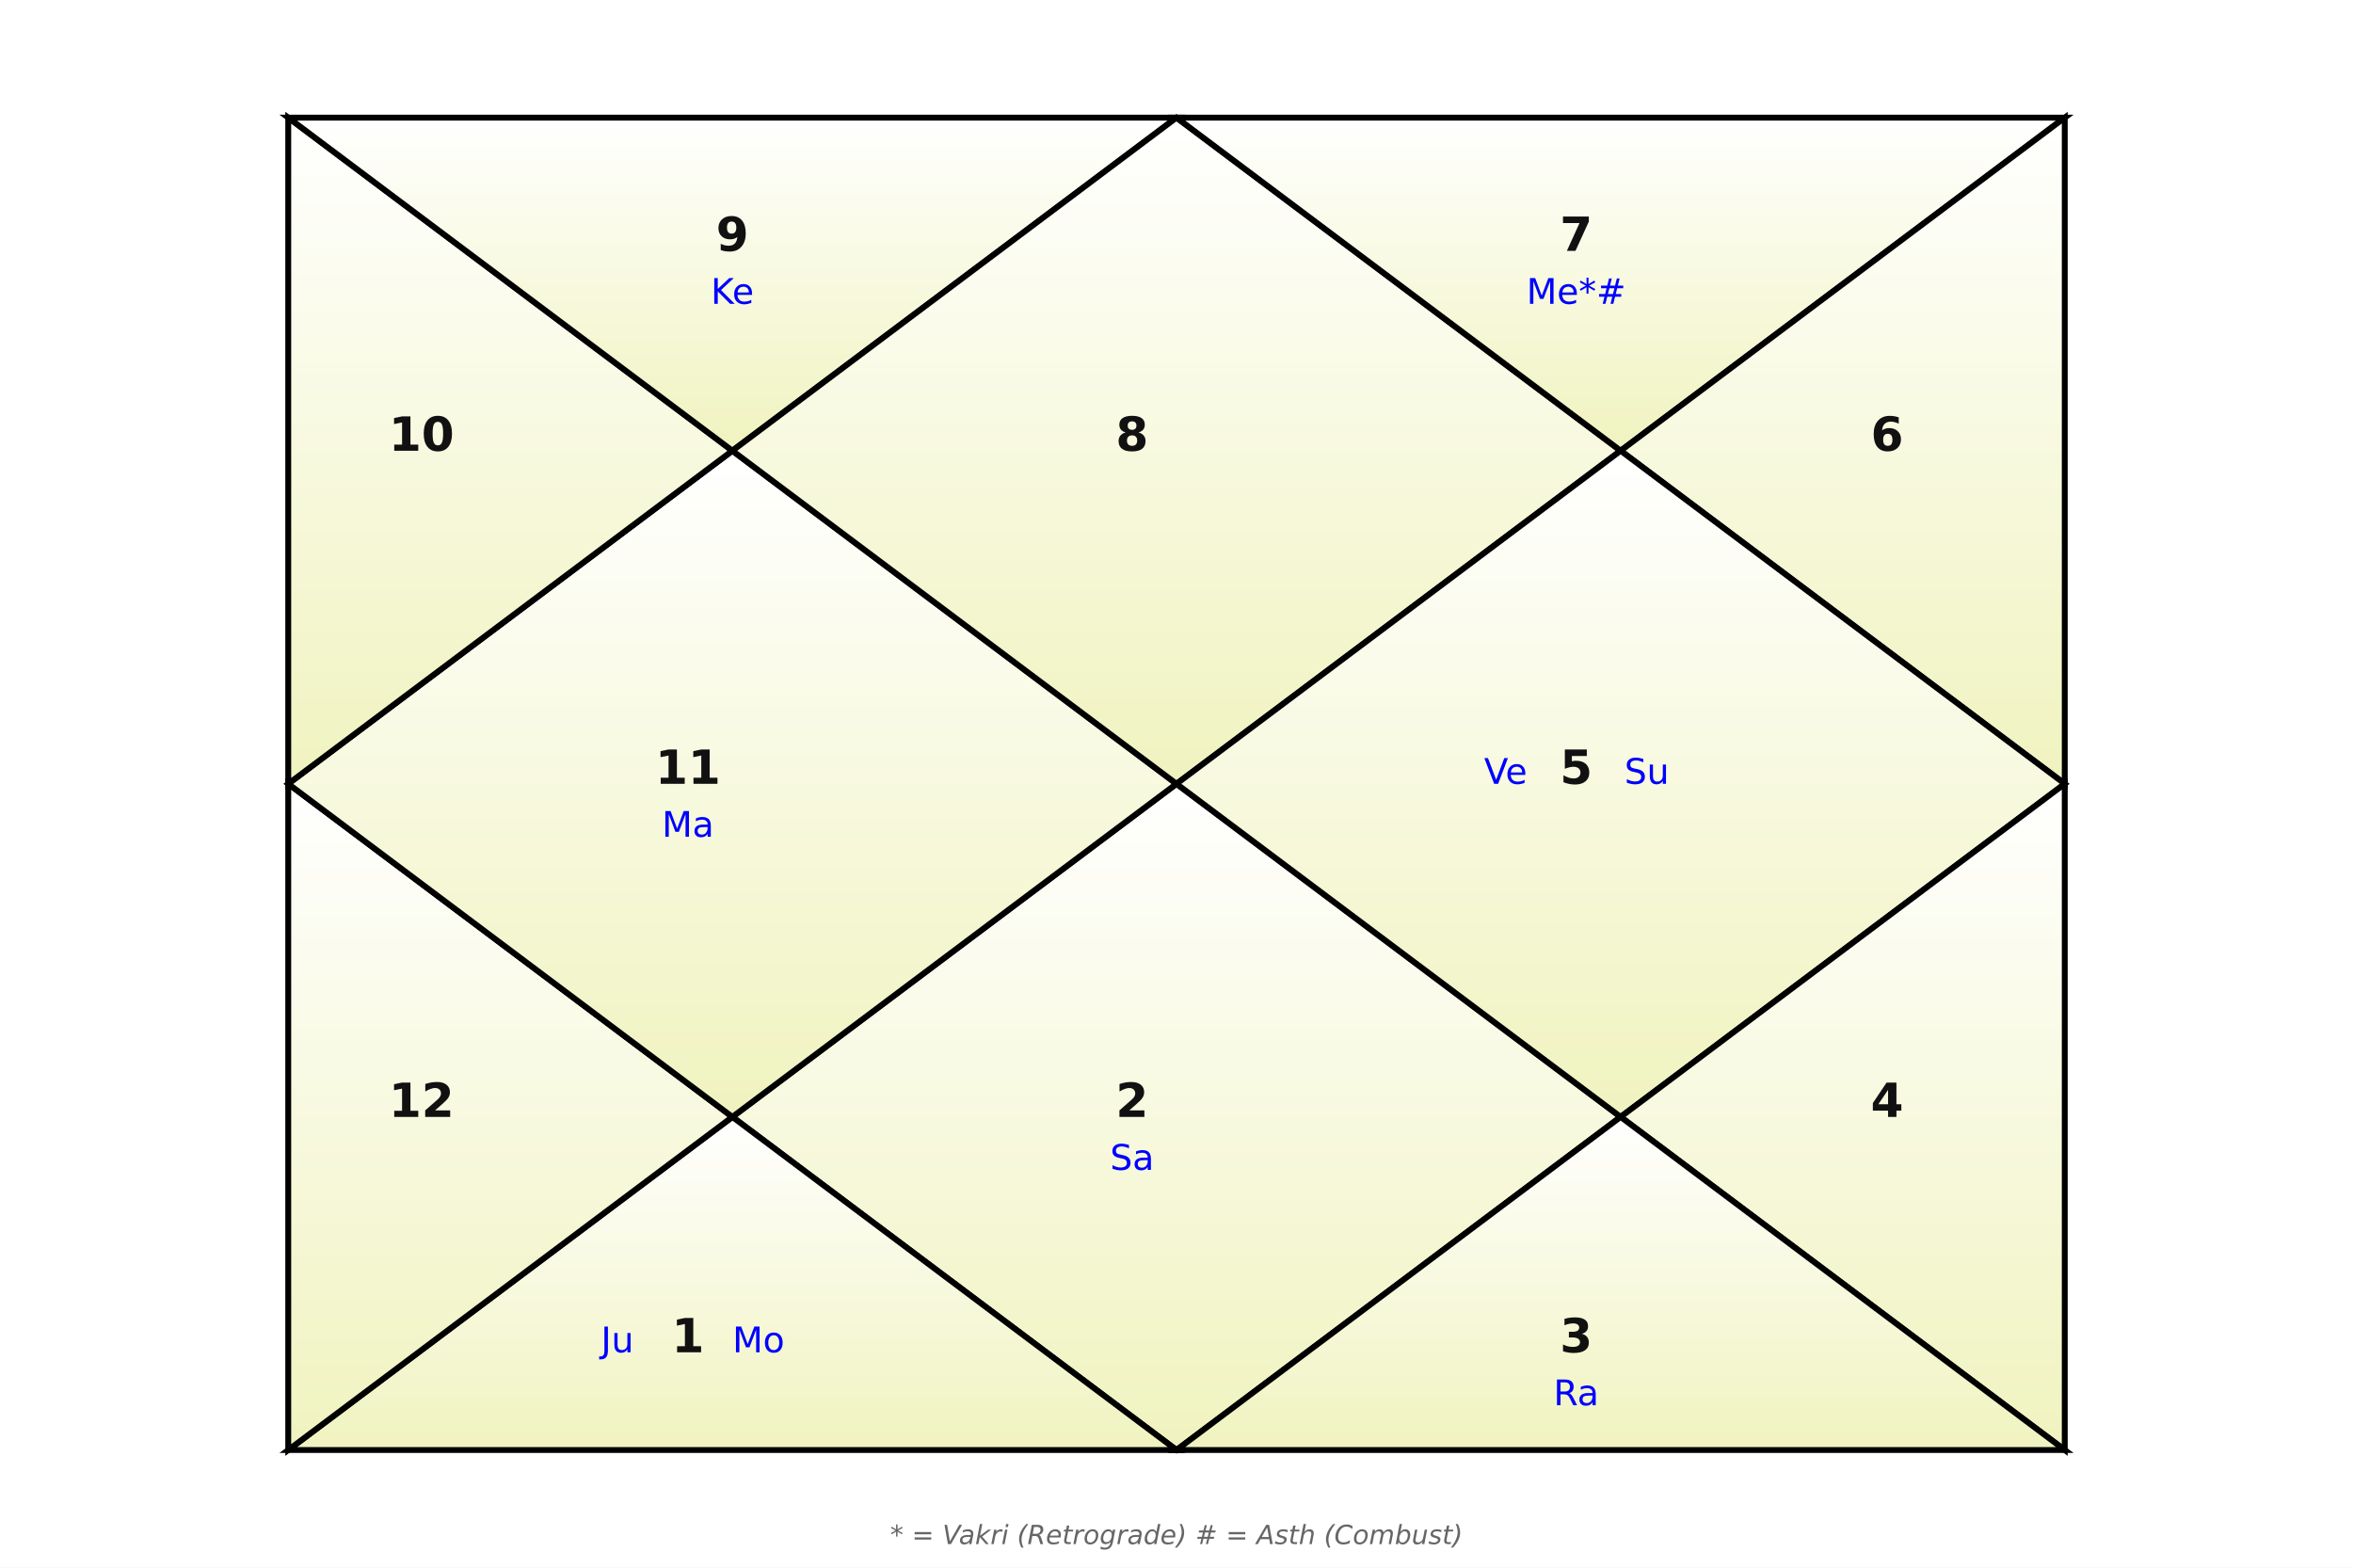
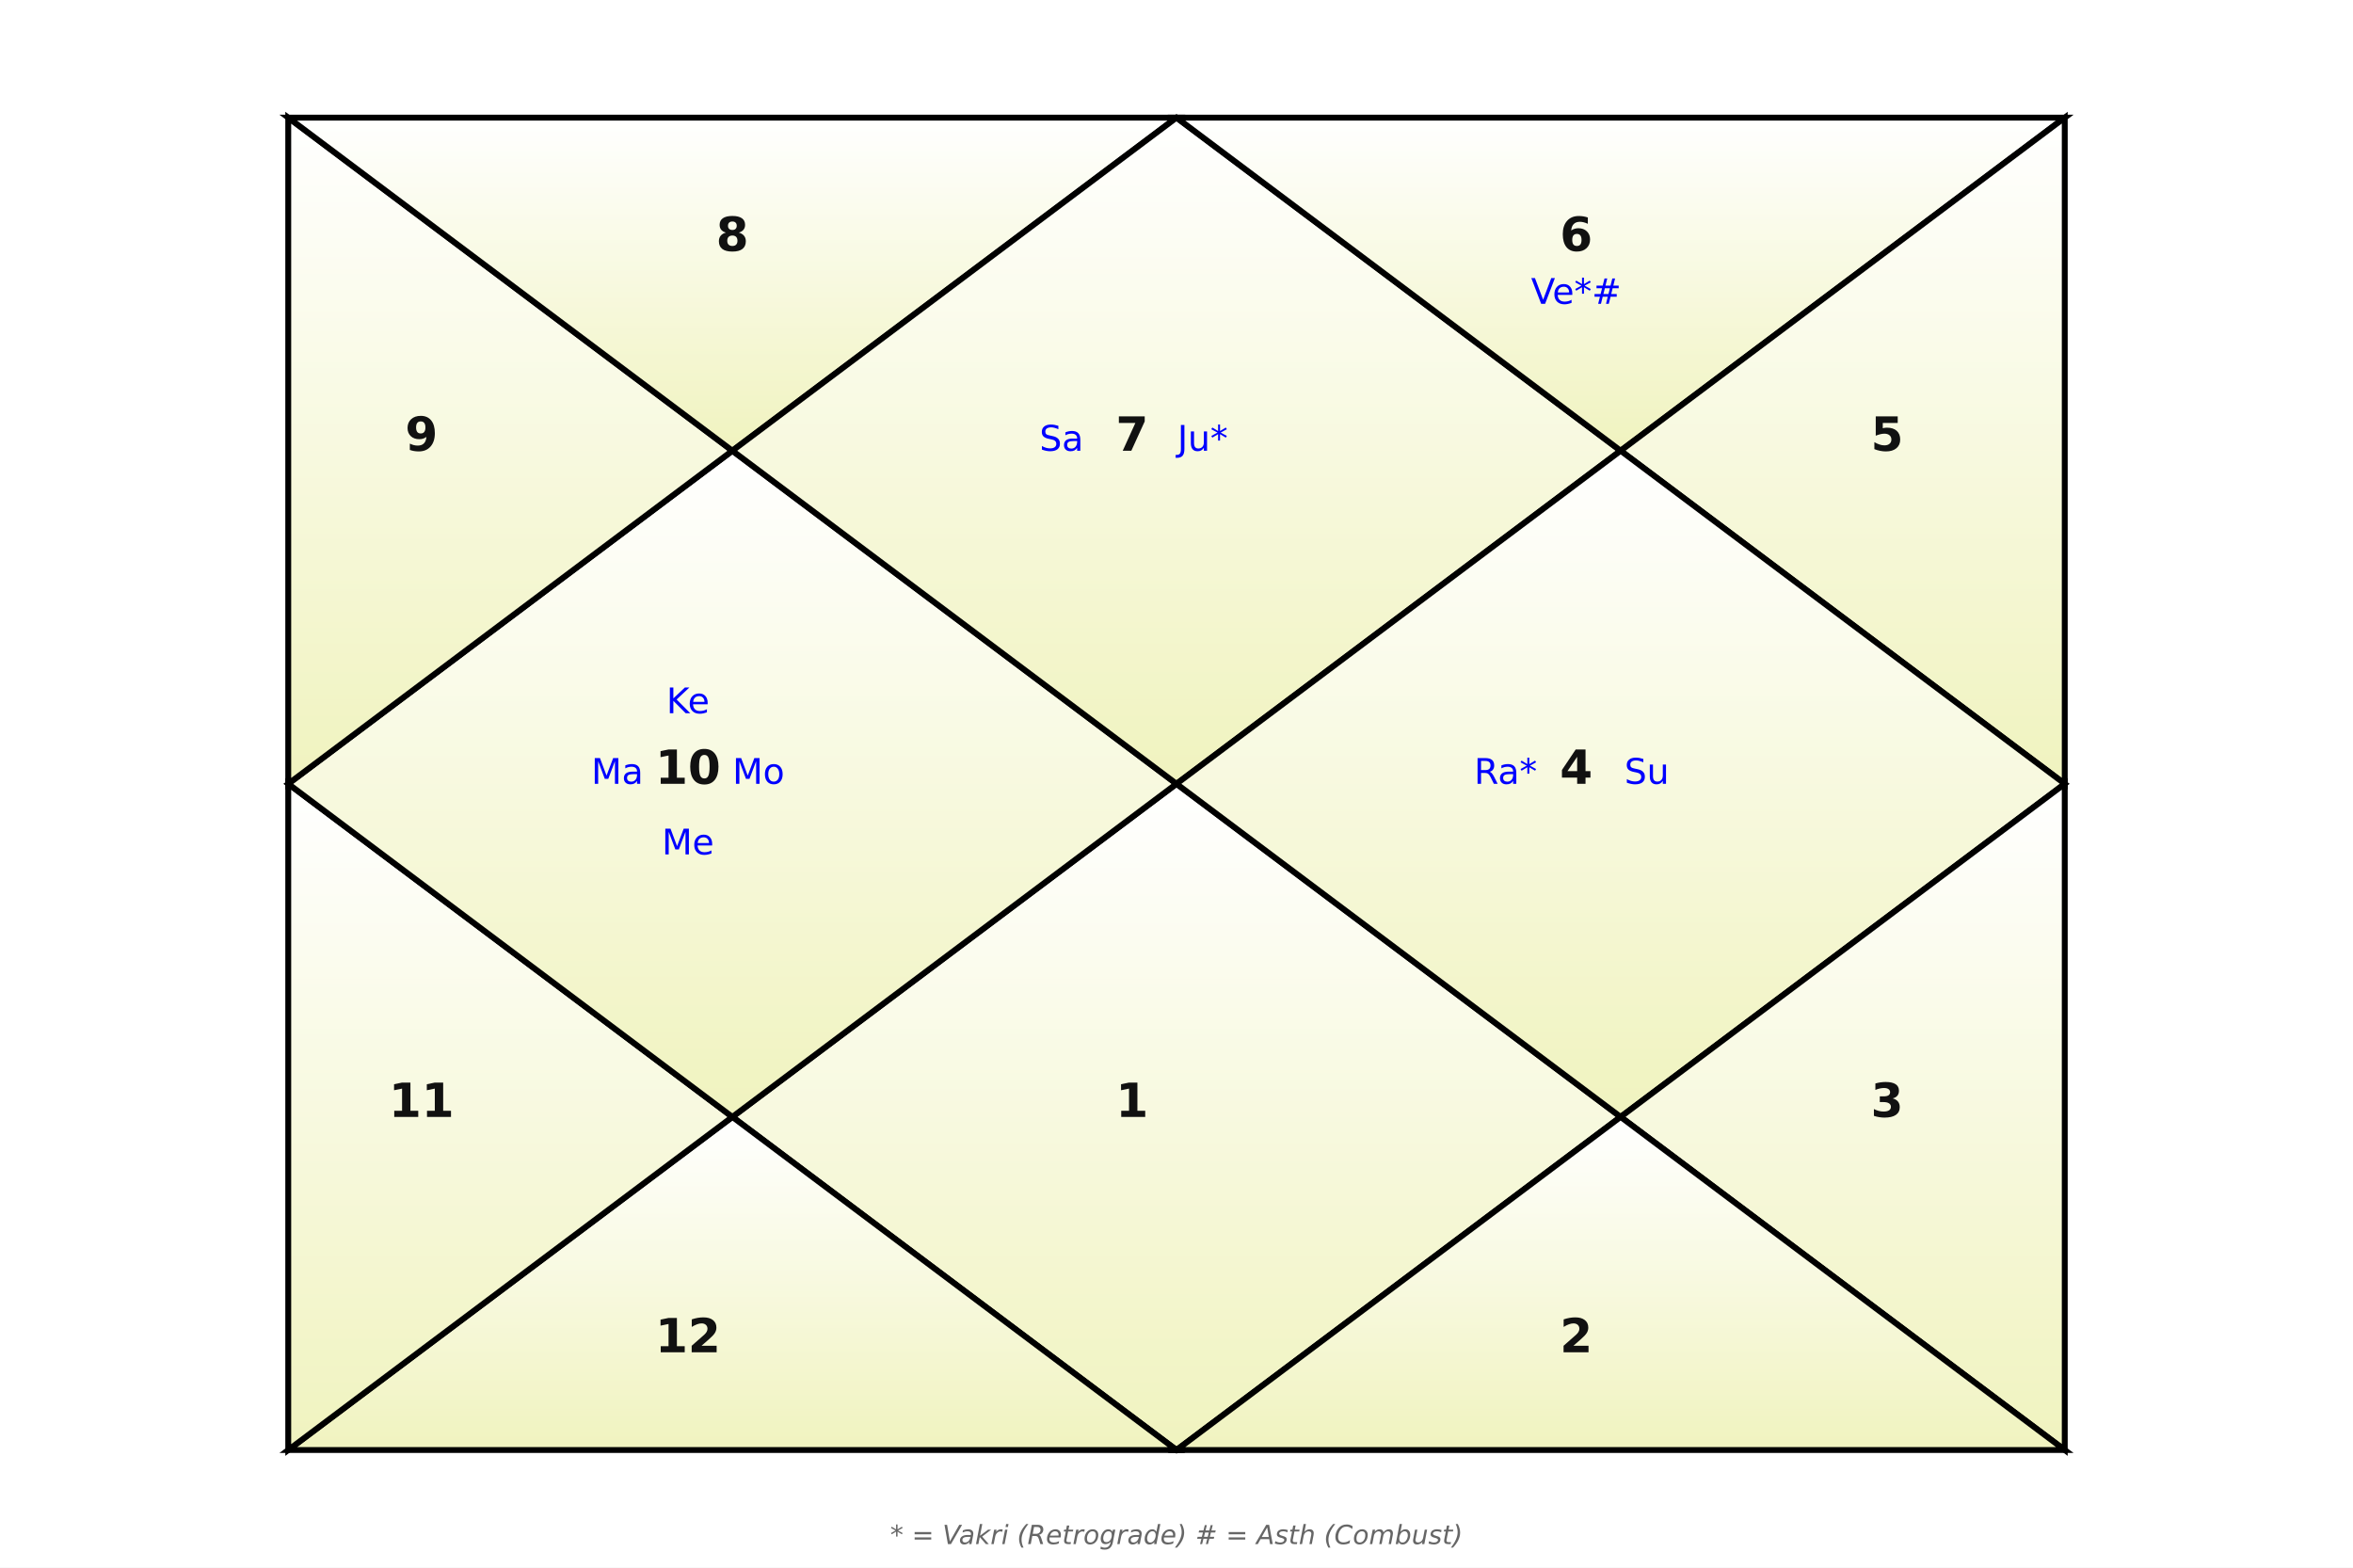
<svg xmlns="http://www.w3.org/2000/svg" baseProfile="full" height="100%" version="1.1" viewBox="0 0 800 533" width="100%">
  <defs>
    <linearGradient id="houseGrad" x1="0" x2="0" y1="0" y2="1">
      <stop offset="0" stop-color="white" />
      <stop offset="1" stop-color="#f0f3bf" />
    </linearGradient>
  </defs>
  <rect fill="white" height="533" width="800" x="0" y="0" />
  <polygon fill="url(#houseGrad)" points="249.0,379.75 400.0,493.0 551.0,379.75 400.0,266.5" stroke="#000" stroke-width="2" />
  <polygon fill="url(#houseGrad)" points="249.0,379.75 98.0,493.0 400.0,493.0" stroke="#000" stroke-width="2" />
  <polygon fill="url(#houseGrad)" points="98.0,266.5 98.0,493.0 249.0,379.75" stroke="#000" stroke-width="2" />
  <polygon fill="url(#houseGrad)" points="98.0,266.5 249.0,379.75 400.0,266.5 249.0,153.25" stroke="#000" stroke-width="2" />
  <polygon fill="url(#houseGrad)" points="98.0,40.0 98.0,266.5 249.0,153.25" stroke="#000" stroke-width="2" />
  <polygon fill="url(#houseGrad)" points="98.0,40.0 249.0,153.25 400.0,40.0" stroke="#000" stroke-width="2" />
  <polygon fill="url(#houseGrad)" points="249.0,153.25 400.0,266.5 551.0,153.25 400.0,40.0" stroke="#000" stroke-width="2" />
  <polygon fill="url(#houseGrad)" points="400.0,40.0 551.0,153.25 702.0,40.0" stroke="#000" stroke-width="2" />
  <polygon fill="url(#houseGrad)" points="551.0,153.25 702.0,266.5 702.0,40.0" stroke="#000" stroke-width="2" />
  <polygon fill="url(#houseGrad)" points="551.0,153.25 400.0,266.5 551.0,379.75 702.0,266.5" stroke="#000" stroke-width="2" />
  <polygon fill="url(#houseGrad)" points="551.0,379.75 702.0,493.0 702.0,266.5" stroke="#000" stroke-width="2" />
  <polygon fill="url(#houseGrad)" points="551.0,379.75 400.0,493.0 702.0,493.0" stroke="#000" stroke-width="2" />
-   <text fill="#111111" font-family="DejaVu Sans, Arial, sans-serif" font-size="16" font-weight="bold" text-anchor="middle" x="384.9" y="153.25">8</text>
-   <text fill="#111111" font-family="DejaVu Sans, Arial, sans-serif" font-size="16" font-weight="bold" text-anchor="middle" x="249.0" y="85.3">9</text>
-   <text fill="#0000ff" font-family="DejaVu Sans, Arial, sans-serif" font-size="12" text-anchor="middle" x="249.0" y="103.3">Ke</text>
-   <text fill="#111111" font-family="DejaVu Sans, Arial, sans-serif" font-size="16" font-weight="bold" text-anchor="middle" x="143.3" y="153.25">10</text>
-   <text fill="#111111" font-family="DejaVu Sans, Arial, sans-serif" font-size="16" font-weight="bold" text-anchor="middle" x="233.9" y="266.5">11</text>
-   <text fill="#0000ff" font-family="DejaVu Sans, Arial, sans-serif" font-size="12" text-anchor="middle" x="233.9" y="284.5">Ma</text>
-   <text fill="#111111" font-family="DejaVu Sans, Arial, sans-serif" font-size="16" font-weight="bold" text-anchor="middle" x="143.3" y="379.75">12</text>
-   <text fill="#111111" font-family="DejaVu Sans, Arial, sans-serif" font-size="16" font-weight="bold" text-anchor="middle" x="233.9" y="459.78">1</text>
-   <text fill="#0000ff" font-family="DejaVu Sans, Arial, sans-serif" font-size="12" text-anchor="middle" x="257.9" y="459.78">Mo</text>
-   <text fill="#0000ff" font-family="DejaVu Sans, Arial, sans-serif" font-size="12" text-anchor="middle" x="209.9" y="459.78">Ju</text>
-   <text fill="#111111" font-family="DejaVu Sans, Arial, sans-serif" font-size="16" font-weight="bold" text-anchor="middle" x="384.9" y="379.75">2</text>
-   <text fill="#0000ff" font-family="DejaVu Sans, Arial, sans-serif" font-size="12" text-anchor="middle" x="384.9" y="397.75">Sa</text>
-   <text fill="#111111" font-family="DejaVu Sans, Arial, sans-serif" font-size="16" font-weight="bold" text-anchor="middle" x="535.9" y="459.78">3</text>
-   <text fill="#0000ff" font-family="DejaVu Sans, Arial, sans-serif" font-size="12" text-anchor="middle" x="535.9" y="477.78">Ra</text>
-   <text fill="#111111" font-family="DejaVu Sans, Arial, sans-serif" font-size="16" font-weight="bold" text-anchor="middle" x="641.6" y="379.75">4</text>
-   <text fill="#111111" font-family="DejaVu Sans, Arial, sans-serif" font-size="16" font-weight="bold" text-anchor="middle" x="535.9" y="266.5">5</text>
+   <text fill="#111111" font-family="DejaVu Sans, Arial, sans-serif" font-size="16" font-weight="bold" text-anchor="middle" x="384.9" y="153.25">7</text>
+   <text fill="#0000ff" font-family="DejaVu Sans, Arial, sans-serif" font-size="12" text-anchor="middle" x="408.9" y="153.25">Ju*</text>
+   <text fill="#0000ff" font-family="DejaVu Sans, Arial, sans-serif" font-size="12" text-anchor="middle" x="360.9" y="153.25">Sa</text>
+   <text fill="#111111" font-family="DejaVu Sans, Arial, sans-serif" font-size="16" font-weight="bold" text-anchor="middle" x="249.0" y="85.3">8</text>
+   <text fill="#111111" font-family="DejaVu Sans, Arial, sans-serif" font-size="16" font-weight="bold" text-anchor="middle" x="143.3" y="153.25">9</text>
+   <text fill="#111111" font-family="DejaVu Sans, Arial, sans-serif" font-size="16" font-weight="bold" text-anchor="middle" x="233.9" y="266.5">10</text>
+   <text fill="#0000ff" font-family="DejaVu Sans, Arial, sans-serif" font-size="12" text-anchor="middle" x="257.9" y="266.5">Mo</text>
+   <text fill="#0000ff" font-family="DejaVu Sans, Arial, sans-serif" font-size="12" text-anchor="middle" x="233.9" y="290.5">Me</text>
+   <text fill="#0000ff" font-family="DejaVu Sans, Arial, sans-serif" font-size="12" text-anchor="middle" x="209.9" y="266.5">Ma</text>
+   <text fill="#0000ff" font-family="DejaVu Sans, Arial, sans-serif" font-size="12" text-anchor="middle" x="233.9" y="242.5">Ke</text>
+   <text fill="#111111" font-family="DejaVu Sans, Arial, sans-serif" font-size="16" font-weight="bold" text-anchor="middle" x="143.3" y="379.75">11</text>
+   <text fill="#111111" font-family="DejaVu Sans, Arial, sans-serif" font-size="16" font-weight="bold" text-anchor="middle" x="233.9" y="459.78">12</text>
+   <text fill="#111111" font-family="DejaVu Sans, Arial, sans-serif" font-size="16" font-weight="bold" text-anchor="middle" x="384.9" y="379.75">1</text>
+   <text fill="#111111" font-family="DejaVu Sans, Arial, sans-serif" font-size="16" font-weight="bold" text-anchor="middle" x="535.9" y="459.78">2</text>
+   <text fill="#111111" font-family="DejaVu Sans, Arial, sans-serif" font-size="16" font-weight="bold" text-anchor="middle" x="641.6" y="379.75">3</text>
+   <text fill="#111111" font-family="DejaVu Sans, Arial, sans-serif" font-size="16" font-weight="bold" text-anchor="middle" x="535.9" y="266.5">4</text>
  <text fill="#0000ff" font-family="DejaVu Sans, Arial, sans-serif" font-size="12" text-anchor="middle" x="559.9" y="266.5">Su</text>
-   <text fill="#0000ff" font-family="DejaVu Sans, Arial, sans-serif" font-size="12" text-anchor="middle" x="511.9" y="266.5">Ve</text>
-   <text fill="#111111" font-family="DejaVu Sans, Arial, sans-serif" font-size="16" font-weight="bold" text-anchor="middle" x="641.6" y="153.25">6</text>
-   <text fill="#111111" font-family="DejaVu Sans, Arial, sans-serif" font-size="16" font-weight="bold" text-anchor="middle" x="535.9" y="85.3">7</text>
-   <text fill="#0000ff" font-family="DejaVu Sans, Arial, sans-serif" font-size="12" text-anchor="middle" x="535.9" y="103.3">Me*#</text>
+   <text fill="#0000ff" font-family="DejaVu Sans, Arial, sans-serif" font-size="12" text-anchor="middle" x="511.9" y="266.5">Ra*</text>
+   <text fill="#111111" font-family="DejaVu Sans, Arial, sans-serif" font-size="16" font-weight="bold" text-anchor="middle" x="641.6" y="153.25">5</text>
+   <text fill="#111111" font-family="DejaVu Sans, Arial, sans-serif" font-size="16" font-weight="bold" text-anchor="middle" x="535.9" y="85.3">6</text>
+   <text fill="#0000ff" font-family="DejaVu Sans, Arial, sans-serif" font-size="12" text-anchor="middle" x="535.9" y="103.3">Ve*#</text>
  <text fill="#666" font-family="DejaVu Sans" font-size="9" font-style="italic" text-anchor="middle" x="400.0" y="525">* = Vakri (Retrograde)  # = Asth (Combust)</text>
</svg>
